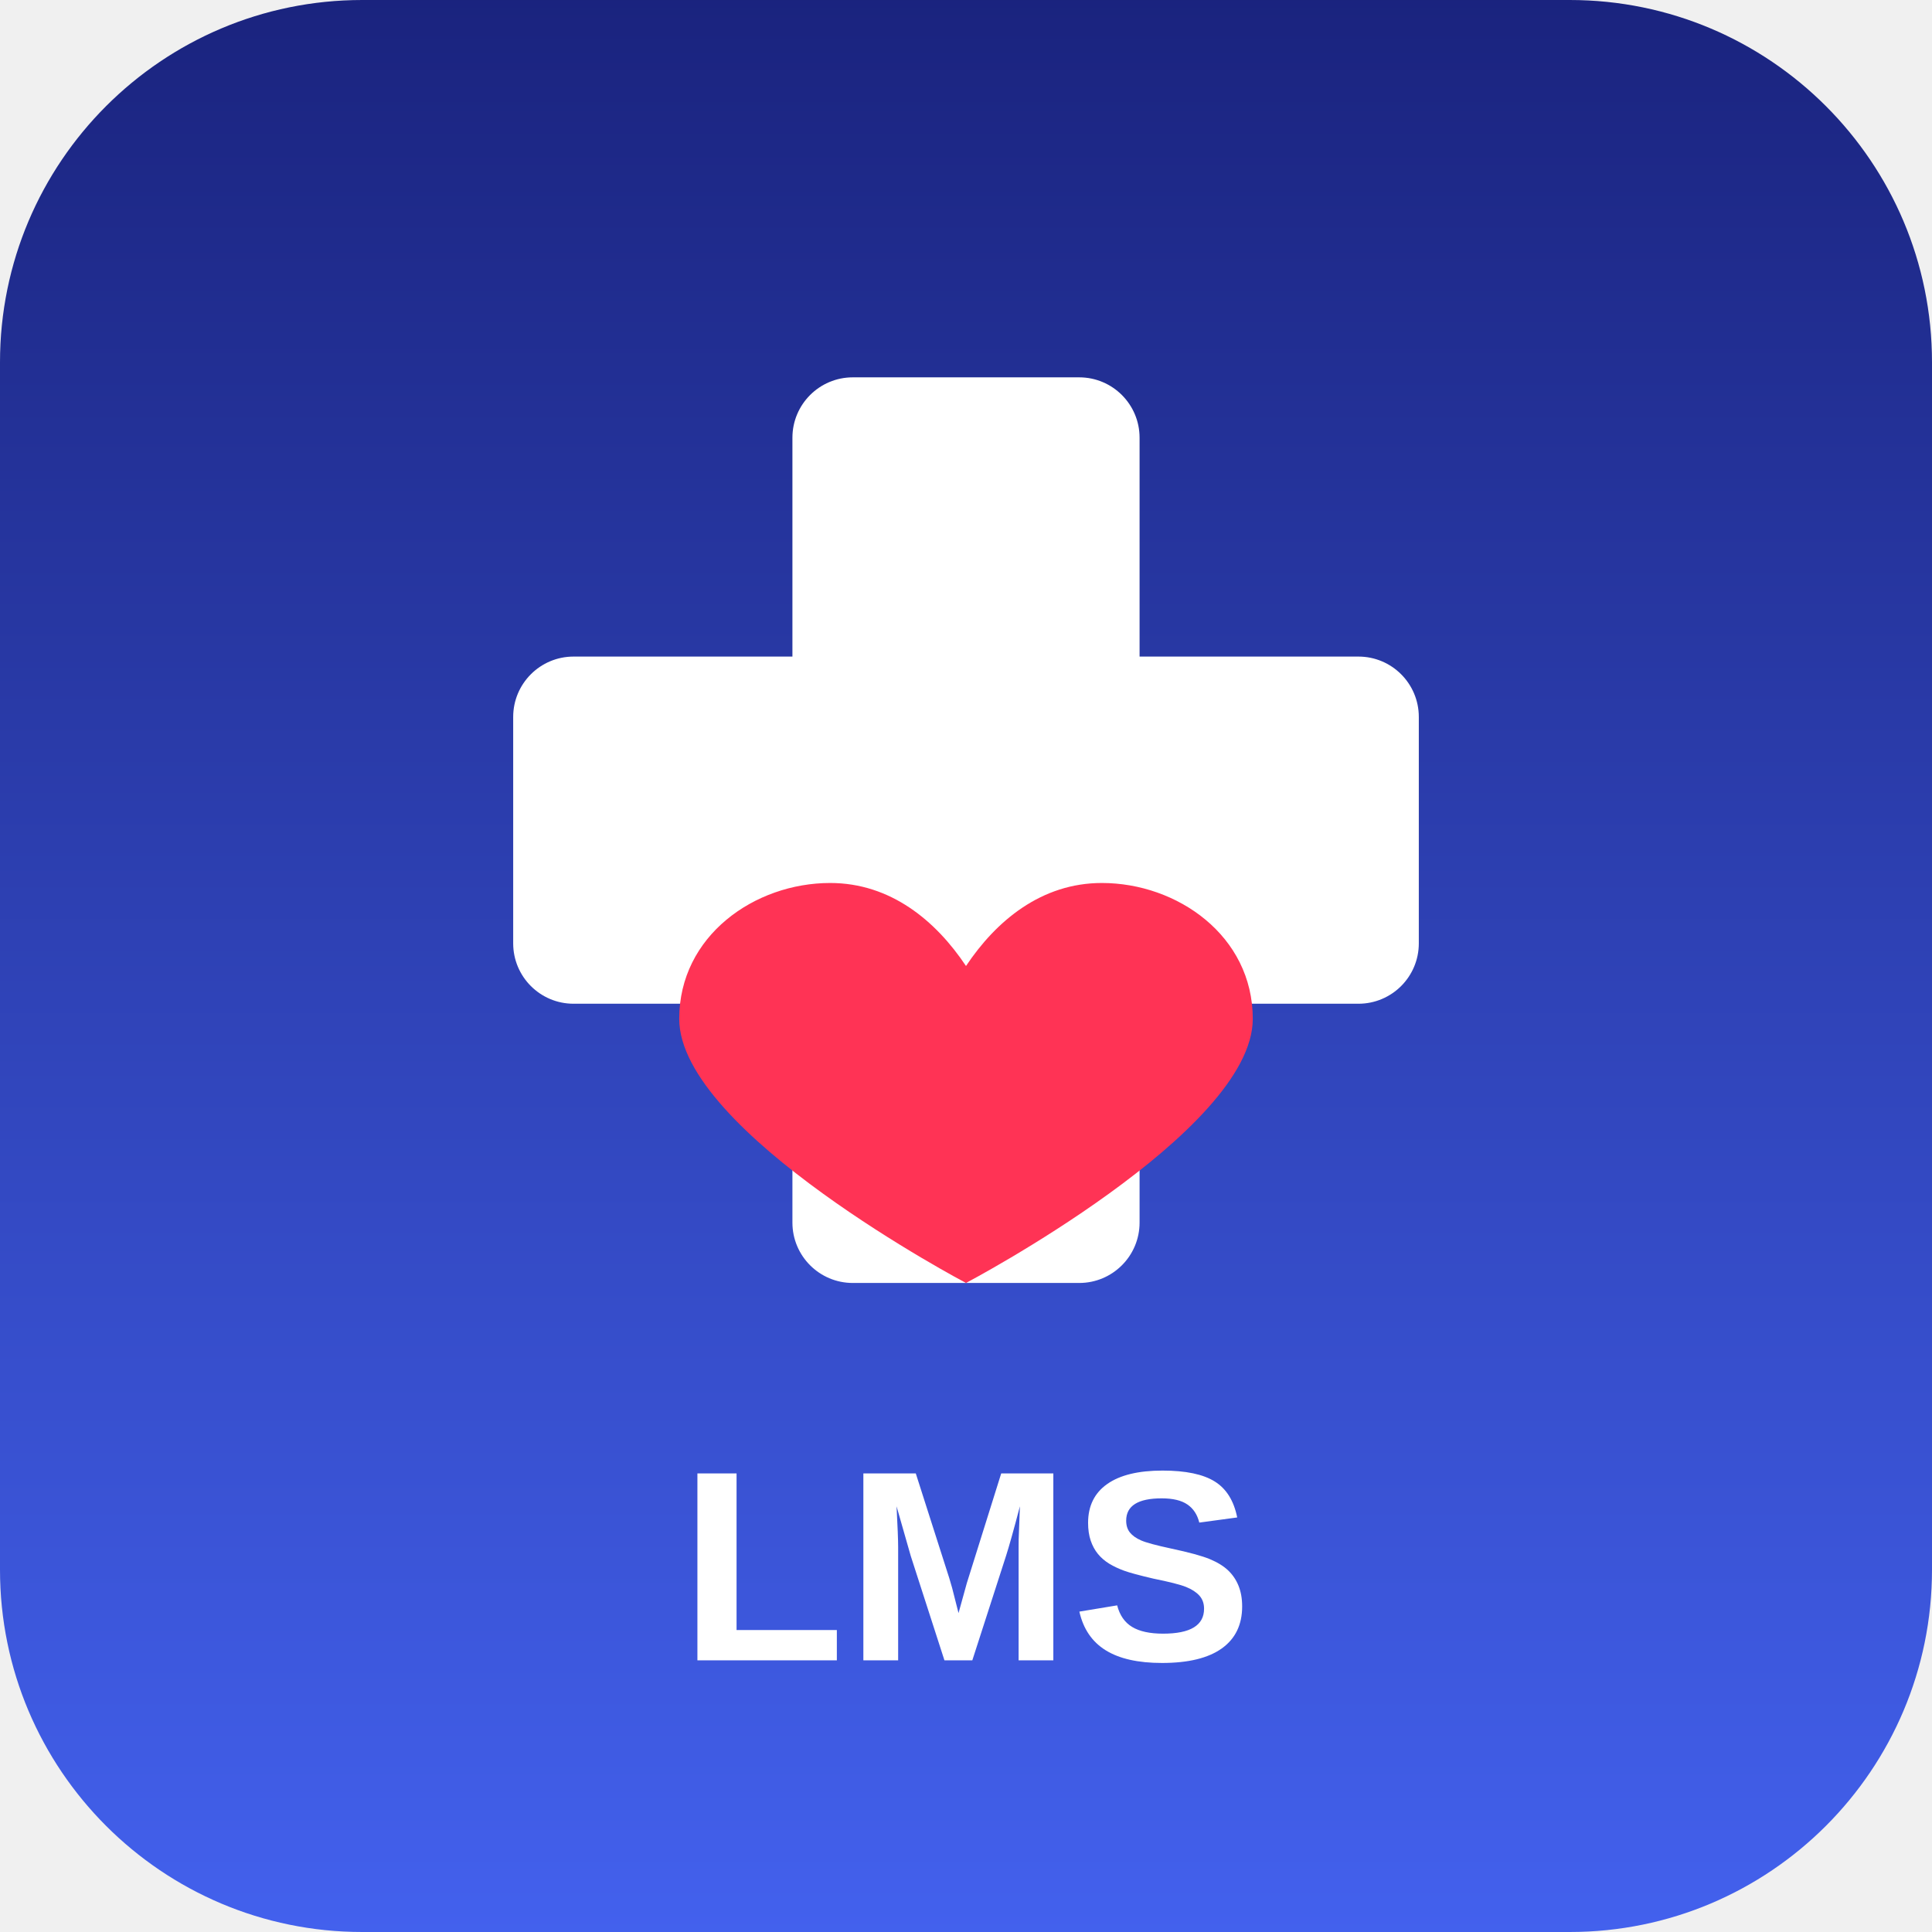
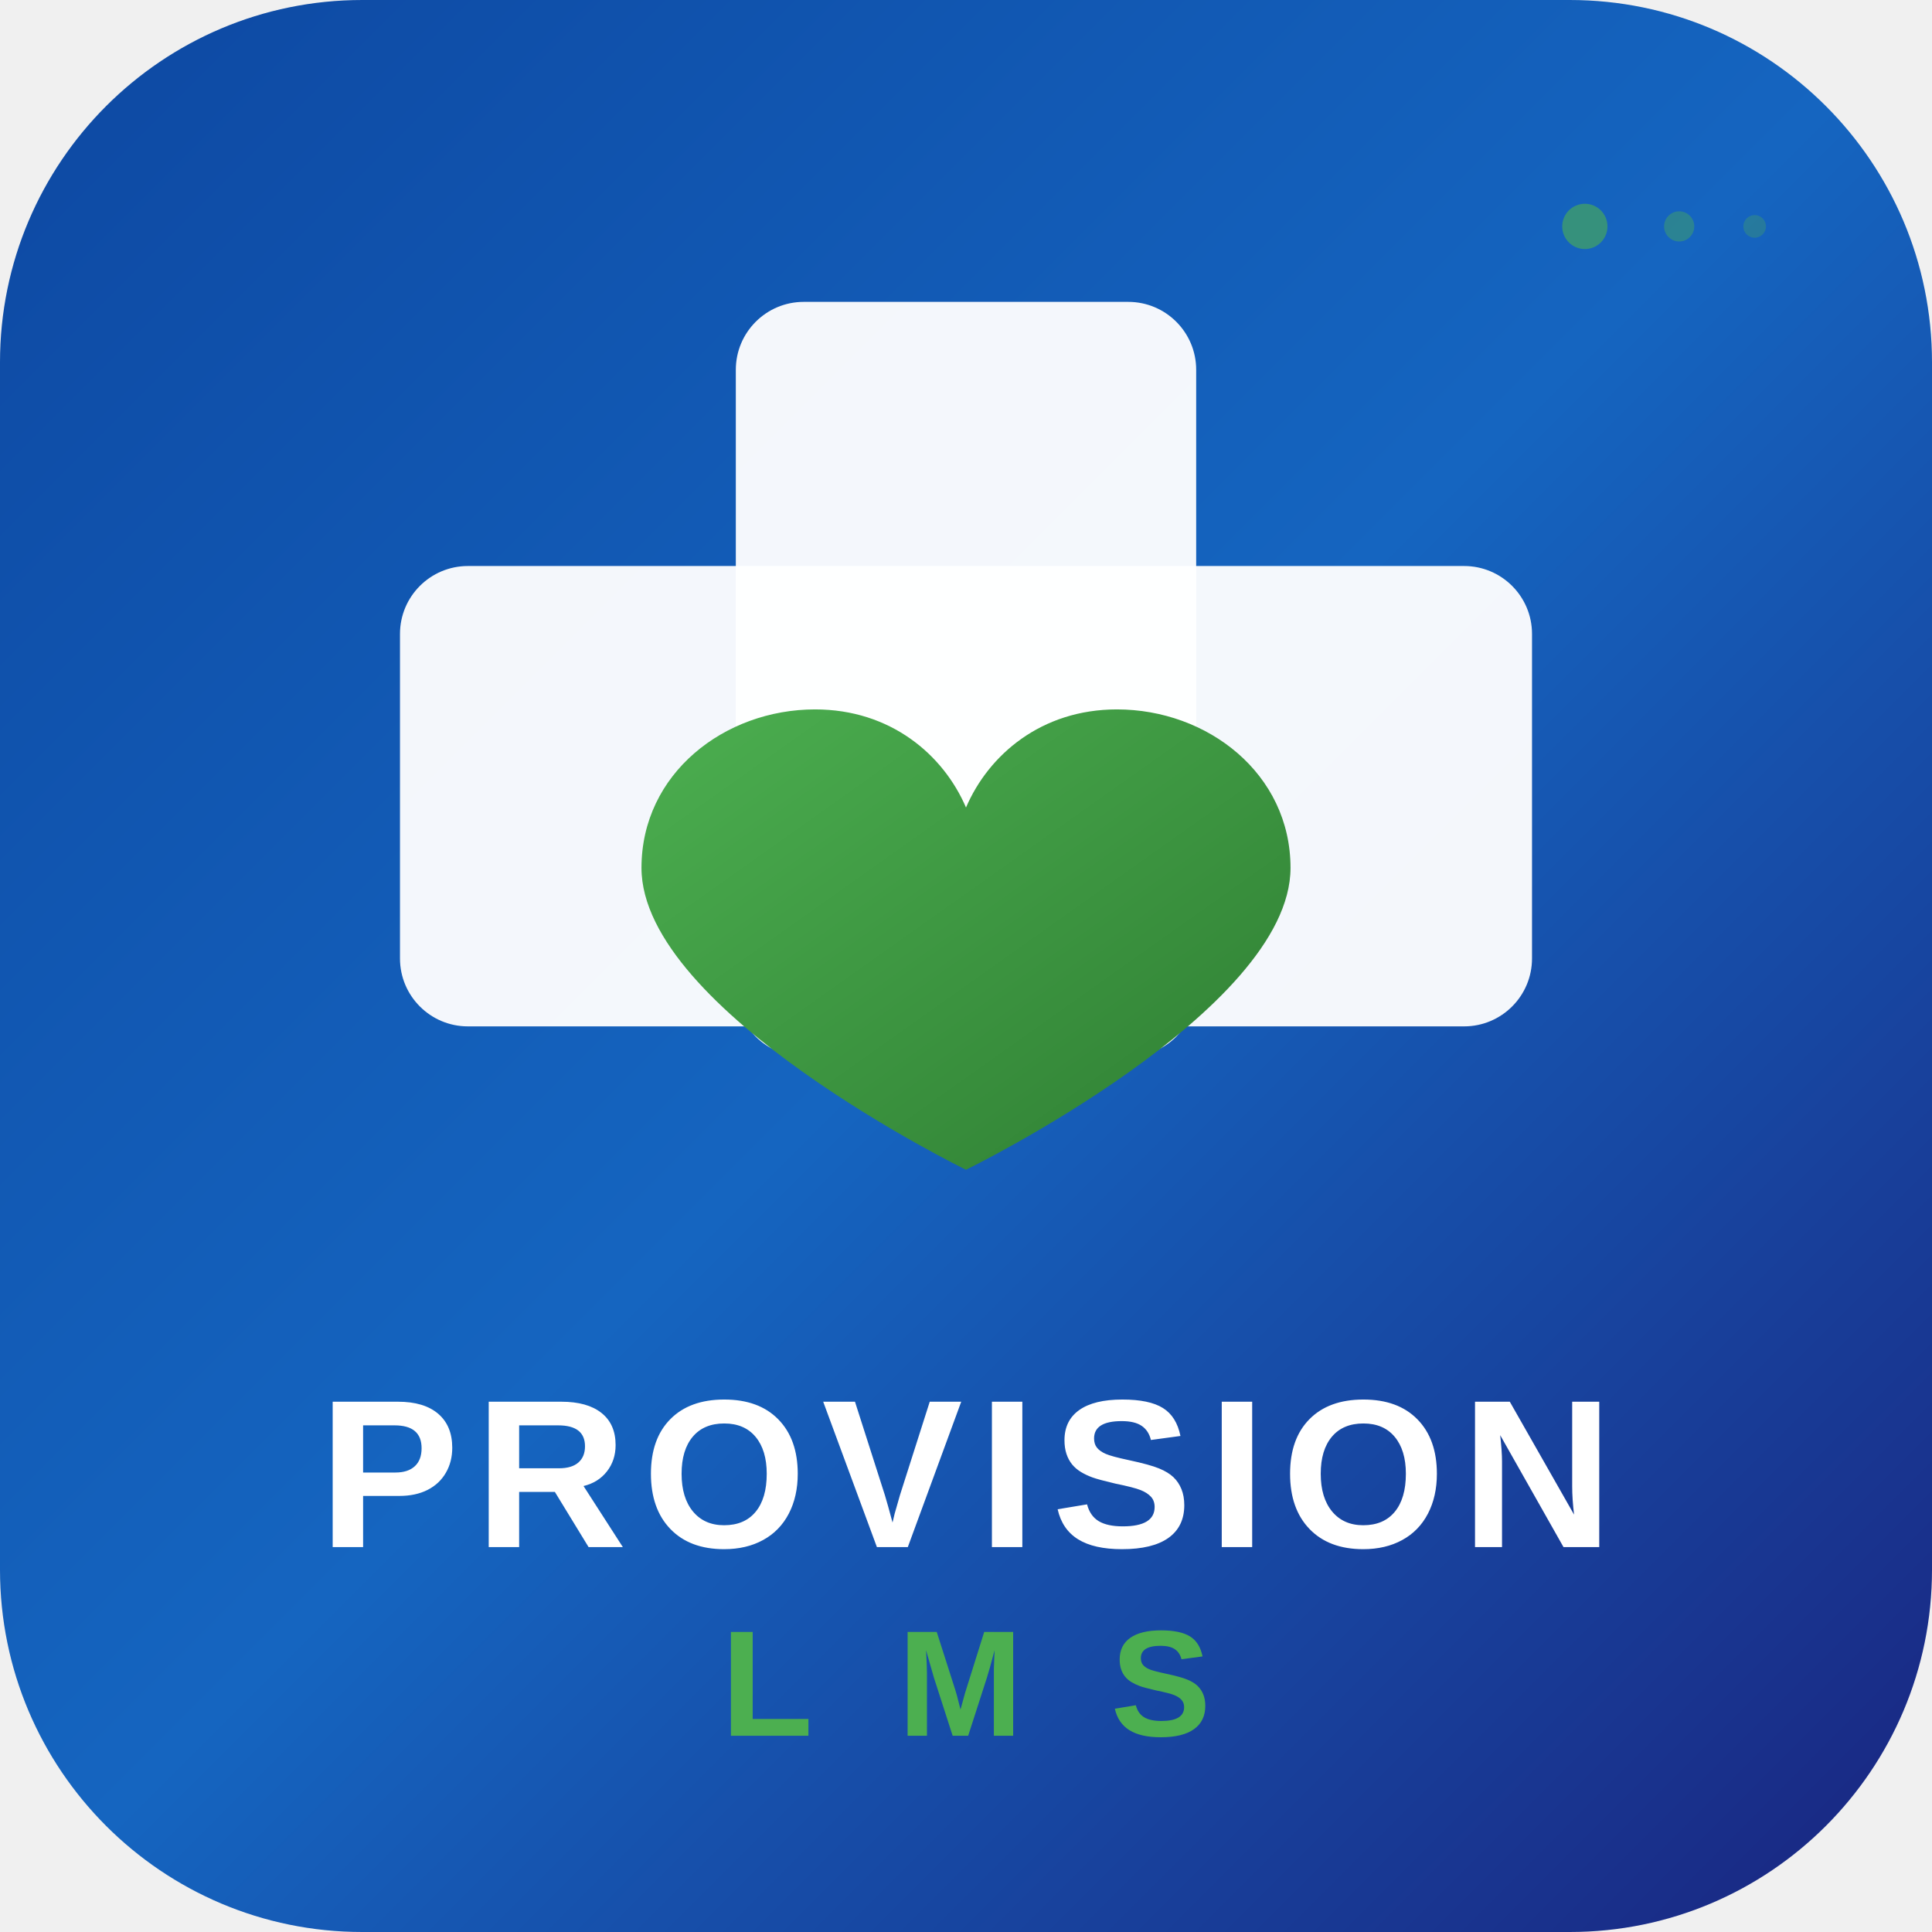
<svg xmlns="http://www.w3.org/2000/svg" viewBox="0 0 512 512">
  <defs>
-     <linearGradient id="bg" x1="0" y1="0" x2="0" y2="1">
-       <stop offset="0%" stop-color="#1a237e" />
-       <stop offset="100%" stop-color="#4361ee" />
+     <linearGradient id="bg" x1="0" y1="0" x2="1" y2="1">
+       <stop offset="0%" stop-color="#0d47a1" />
+       <stop offset="50%" stop-color="#1565c0" />
+       <stop offset="100%" stop-color="#1a237e" />
+     </linearGradient>
+     <linearGradient id="green" x1="0" y1="0" x2="1" y2="1">
+       <stop offset="0%" stop-color="#4caf50" />
+       <stop offset="100%" stop-color="#2e7d32" />
    </linearGradient>
  </defs>
  <rect width="512" height="512" rx="96" fill="url(#bg)" />
-   <rect x="210" y="100" width="92" height="240" rx="16" fill="white" />
-   <rect x="136" y="174" width="240" height="92" rx="16" fill="white" />
-   <path d="M256 340 C256 340, 180 300, 180 270 C180 248, 200 234, 220 234 C236 234, 248 244, 256 256 C264 244, 276 234, 292 234 C312 234, 332 248, 332 270 C332 300, 256 340, 256 340Z" fill="#ff3355" />
-   <text x="256" y="440" text-anchor="middle" font-family="Arial,sans-serif" font-weight="bold" font-size="72" fill="white">LMS</text>
+   <rect x="195" y="80" width="122" height="200" rx="18" fill="white" opacity="0.95" />
+   <rect x="106" y="150" width="300" height="122" rx="18" fill="white" opacity="0.95" />
+   <path d="M256 310 C256 310, 170 268, 170 230 C170 205, 192 188, 216 188 C236 188, 250 200, 256 214 C262 200, 276 188, 296 188 C320 188, 342 205, 342 230 C342 268, 256 310, 256 310Z" fill="url(#green)" />
+   <text x="256" y="410" text-anchor="middle" font-family="Arial,Helvetica,sans-serif" font-weight="800" font-size="56" fill="white" letter-spacing="4">PROVISION</text>
+   <text x="256" y="460" text-anchor="middle" font-family="Arial,Helvetica,sans-serif" font-weight="700" font-size="40" fill="#4caf50" letter-spacing="6">L M S</text>
+   <circle cx="420" cy="60" r="6" fill="#4caf50" opacity="0.6" />
+   <circle cx="445" cy="60" r="4" fill="#4caf50" opacity="0.4" />
+   <circle cx="465" cy="60" r="3" fill="#4caf50" opacity="0.3" />
</svg>
